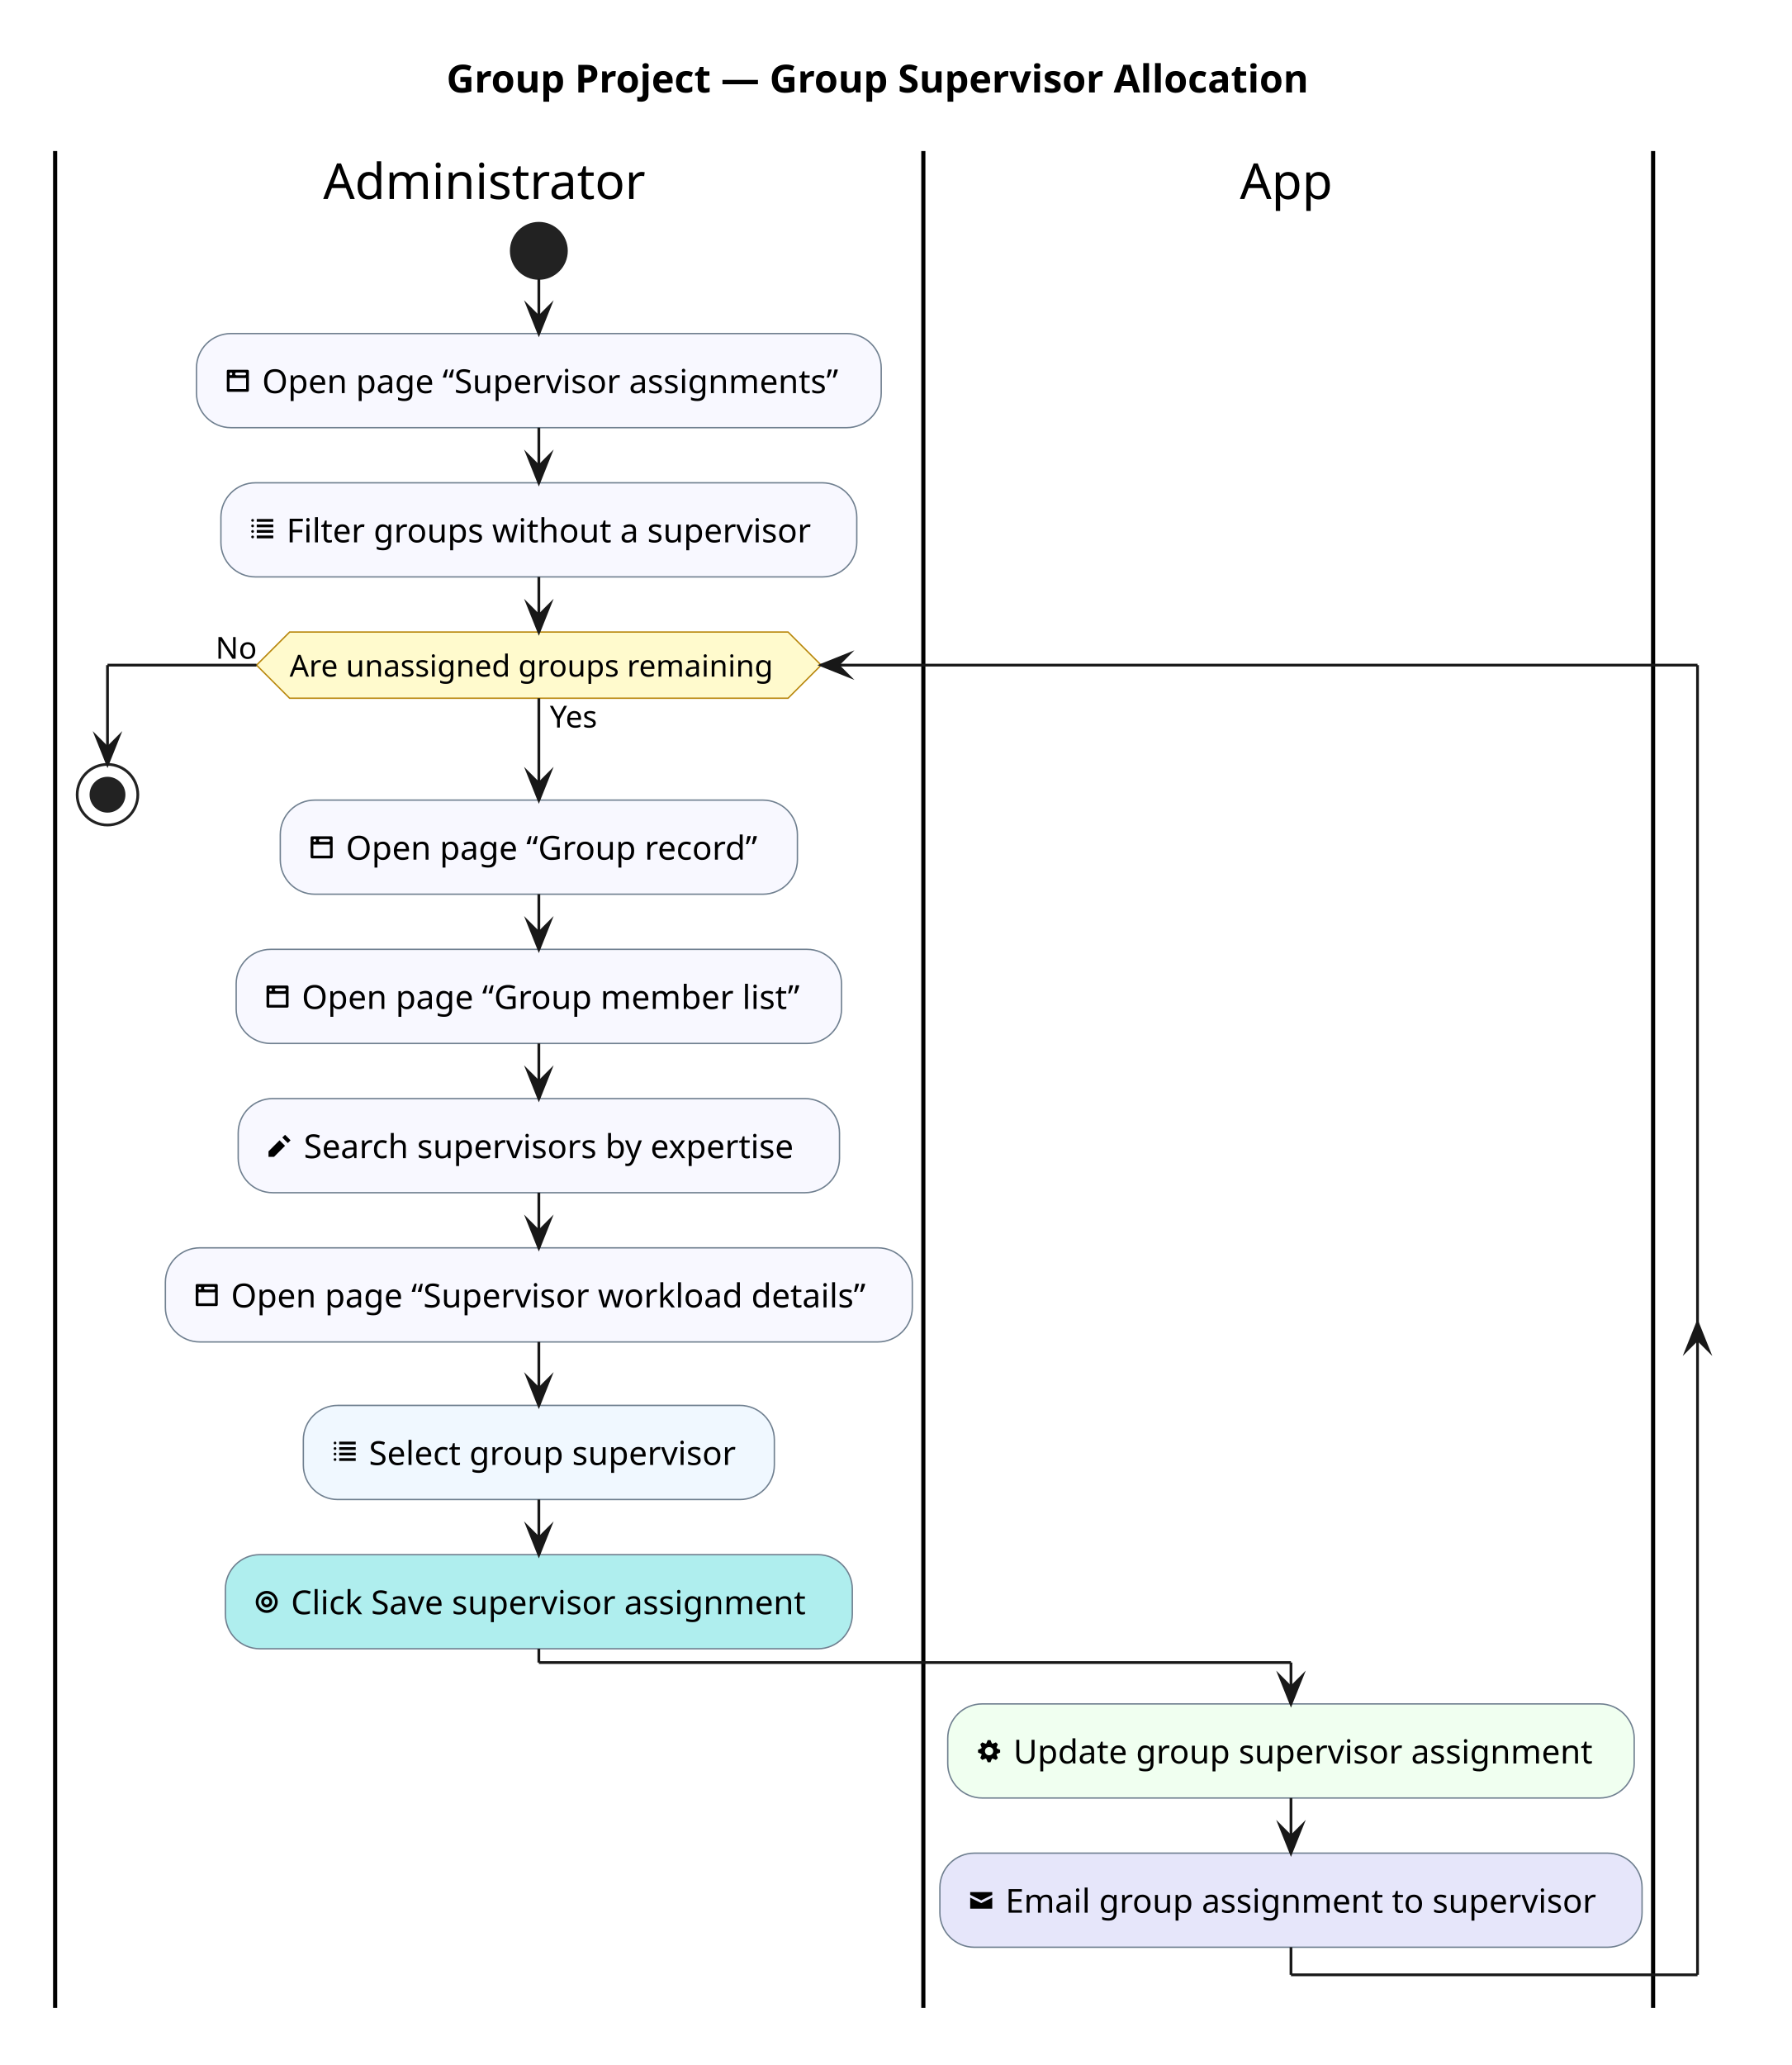
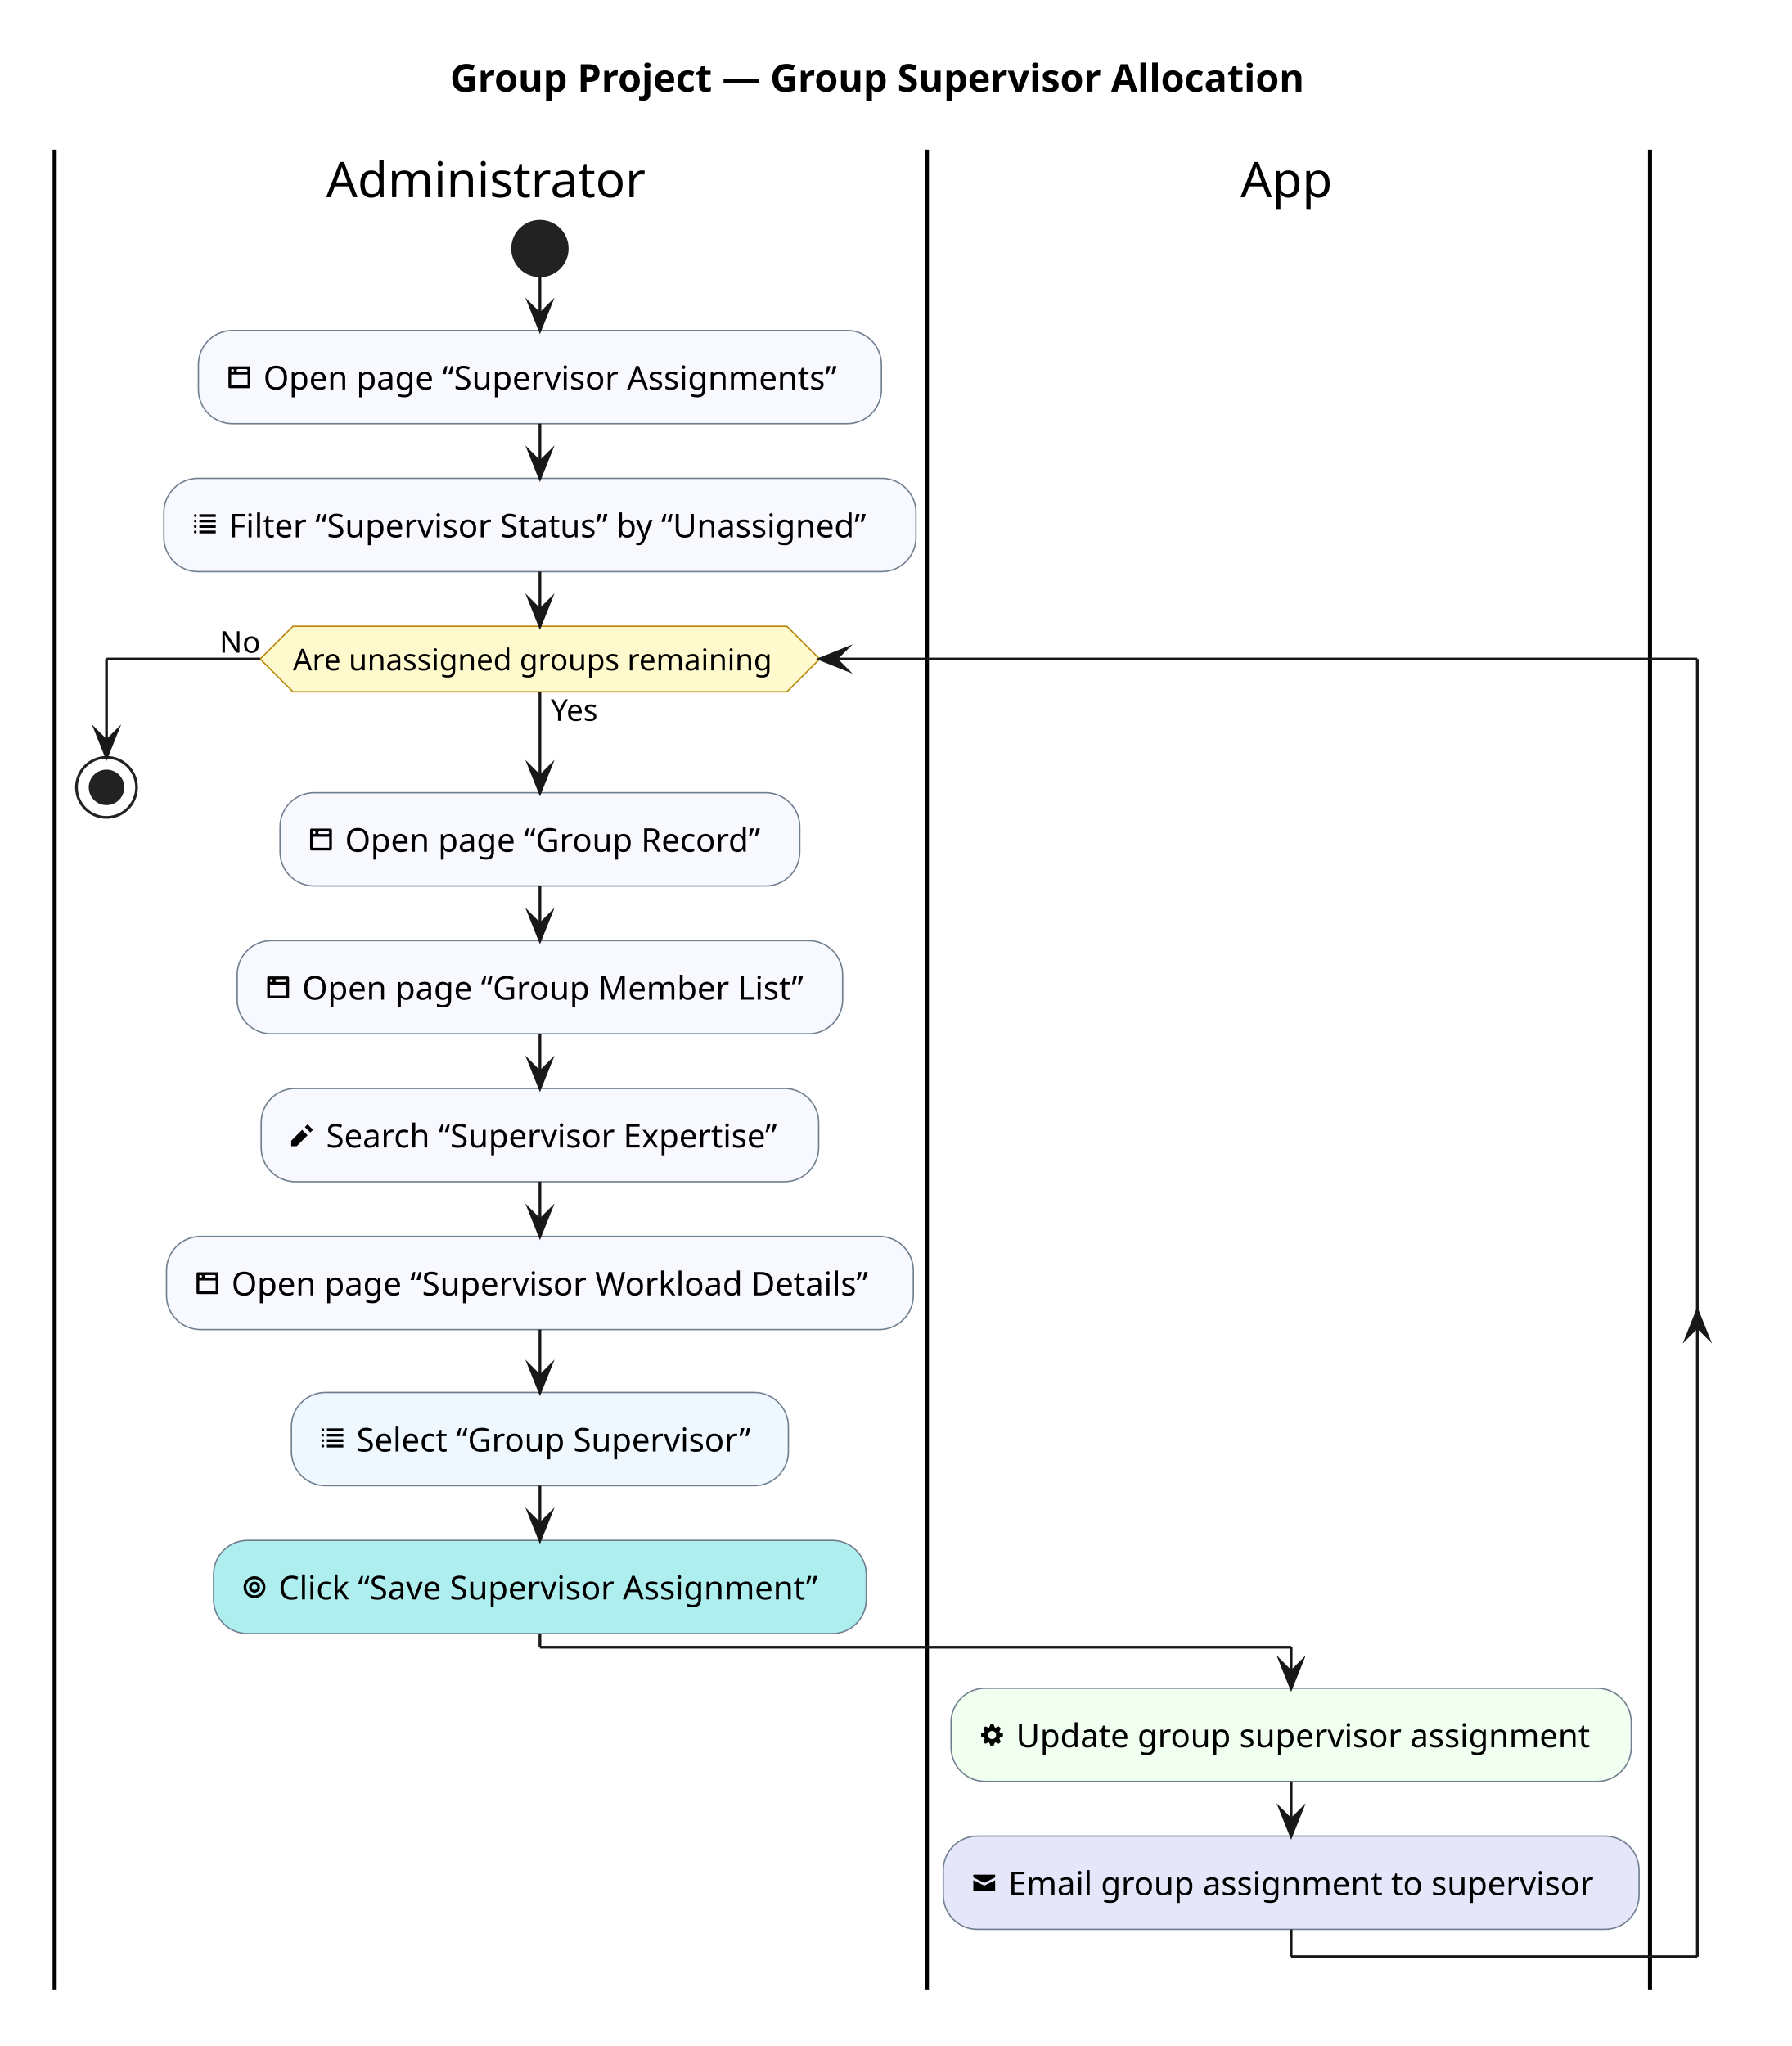
- <svg xmlns="http://www.w3.org/2000/svg" contentStyleType="text/css" data-diagram-type="ACTIVITY" height="749px" preserveAspectRatio="none" style="width:650px;height:749px;background:#FFFFFF;" version="1.1" viewBox="0 0 650 749" width="650px" zoomAndPan="magnify">
+ <svg xmlns="http://www.w3.org/2000/svg" contentStyleType="text/css" data-diagram-type="ACTIVITY" height="749px" preserveAspectRatio="none" style="width:656px;height:749px;background:#FFFFFF;" version="1.1" viewBox="0 0 656 749" width="656px" zoomAndPan="magnify">
  <defs />
  <g>
    <g class="title" data-source-line="2">
-       <text fill="#000000" font-family="sans-serif" font-size="14" font-weight="700" lengthAdjust="spacing" textLength="324.898" x="161.977" y="33.535">Group Project — Group Supervisor Allocation</text>
+       <text fill="#000000" font-family="sans-serif" font-size="14" font-weight="700" lengthAdjust="spacing" textLength="324.898" x="164.783" y="33.535">Group Project — Group Supervisor Allocation</text>
    </g>
-     <rect fill="none" height="21.199" style="stroke:none;stroke-width:1;" width="581.586" x="20" y="54.785" />
-     <ellipse cx="195.492" cy="90.984" fill="#222222" rx="10" ry="10" style="stroke:#222222;stroke-width:1;" />
-     <rect fill="#F8F8FF" height="34.133" rx="12.5" ry="12.5" style="stroke:#708090;stroke-width:0.5;" width="248.42" x="71.282" y="120.984" />
-     <path d="M82.622,134.117 A0.5,0.5 0 0 0 82.282,134.617 L82.282,141.617 A0.5,0.5 0 0 0 82.782,142.117 L89.782,142.117 A0.5,0.5 0 0 0 90.282,141.617 L90.282,134.617 A0.5,0.5 0 0 0 89.782,134.117 L82.782,134.117 A0.5,0.5 0 0 0 82.692,134.117 A0.5,0.5 0 0 0 82.632,134.117 M83.782,135.117 C84.062,135.117 84.282,135.337 84.282,135.617 C84.282,135.897 84.062,136.117 83.782,136.117 C83.502,136.117 83.282,135.897 83.282,135.617 C83.282,135.337 83.502,135.117 83.782,135.117 M85.782,135.117 L88.782,135.117 C89.062,135.117 89.282,135.337 89.282,135.617 C89.282,135.897 89.062,136.117 88.782,136.117 L85.782,136.117 C85.502,136.117 85.282,135.897 85.282,135.617 C85.282,135.337 85.502,135.117 85.782,135.117 M83.282,137.117 L89.282,137.117 L89.282,141.117 L83.282,141.117 L83.282,137.117" fill="#000000" />
-     <text fill="#000000" font-family="sans-serif" font-size="12" lengthAdjust="spacing" textLength="214.623" x="95.079" y="142.586">Open page “Supervisor assignments”</text>
-     <rect fill="#F8F8FF" height="34.133" rx="12.5" ry="12.5" style="stroke:#708090;stroke-width:0.5;" width="230.695" x="80.144" y="175.117" />
-     <path d="M91.644,188.25 C91.365,188.25 91.144,188.47 91.144,188.75 C91.144,189.03 91.365,189.25 91.644,189.25 C91.924,189.25 92.144,189.03 92.144,188.75 C92.144,188.47 91.924,188.25 91.644,188.25 M93.144,188.25 L93.144,189.25 L99.144,189.25 L99.144,188.25 L93.144,188.25 M91.644,190.25 C91.365,190.25 91.144,190.47 91.144,190.75 C91.144,191.03 91.365,191.25 91.644,191.25 C91.924,191.25 92.144,191.03 92.144,190.75 C92.144,190.47 91.924,190.25 91.644,190.25 M93.144,190.25 L93.144,191.25 L99.144,191.25 L99.144,190.25 L93.144,190.25 M91.644,192.25 C91.365,192.25 91.144,192.47 91.144,192.75 C91.144,193.03 91.365,193.25 91.644,193.25 C91.924,193.25 92.144,193.03 92.144,192.75 C92.144,192.47 91.924,192.25 91.644,192.25 M93.144,192.25 L93.144,193.25 L99.144,193.25 L99.144,192.25 L93.144,192.25 M91.644,194.25 C91.365,194.25 91.144,194.47 91.144,194.75 C91.144,195.03 91.365,195.25 91.644,195.25 C91.924,195.25 92.144,195.03 92.144,194.75 C92.144,194.47 91.924,194.25 91.644,194.25 M93.144,194.25 L93.144,195.25 L99.144,195.25 L99.144,194.25 L93.144,194.25" fill="#000000" />
-     <text fill="#000000" font-family="sans-serif" font-size="12" lengthAdjust="spacing" textLength="196.898" x="103.941" y="196.719">Filter groups without a supervisor</text>
-     <rect fill="#F8F8FF" height="34.133" rx="12.5" ry="12.5" style="stroke:#708090;stroke-width:0.5;" width="187.611" x="101.686" y="290.205" />
-     <path d="M113.026,303.338 A0.5,0.5 0 0 0 112.686,303.838 L112.686,310.838 A0.5,0.5 0 0 0 113.186,311.338 L120.186,311.338 A0.5,0.5 0 0 0 120.686,310.838 L120.686,303.838 A0.5,0.5 0 0 0 120.186,303.338 L113.186,303.338 A0.5,0.5 0 0 0 113.097,303.338 A0.5,0.5 0 0 0 113.037,303.338 M114.186,304.338 C114.466,304.338 114.686,304.558 114.686,304.838 C114.686,305.118 114.466,305.338 114.186,305.338 C113.906,305.338 113.686,305.118 113.686,304.838 C113.686,304.558 113.906,304.338 114.186,304.338 M116.186,304.338 L119.186,304.338 C119.466,304.338 119.686,304.558 119.686,304.838 C119.686,305.118 119.466,305.338 119.186,305.338 L116.186,305.338 C115.906,305.338 115.686,305.118 115.686,304.838 C115.686,304.558 115.906,304.338 116.186,304.338 M113.686,306.338 L119.686,306.338 L119.686,310.338 L113.686,310.338 L113.686,306.338" fill="#000000" />
-     <text fill="#000000" font-family="sans-serif" font-size="12" lengthAdjust="spacing" textLength="153.815" x="125.483" y="311.807">Open page “Group record”</text>
-     <rect fill="#F8F8FF" height="34.133" rx="12.5" ry="12.5" style="stroke:#708090;stroke-width:0.5;" width="219.615" x="85.685" y="344.338" />
-     <path d="M97.025,357.471 A0.5,0.5 0 0 0 96.685,357.971 L96.685,364.971 A0.5,0.5 0 0 0 97.185,365.471 L104.185,365.471 A0.5,0.5 0 0 0 104.685,364.971 L104.685,357.971 A0.5,0.5 0 0 0 104.185,357.471 L97.185,357.471 A0.5,0.5 0 0 0 97.095,357.471 A0.5,0.5 0 0 0 97.035,357.471 M98.185,358.471 C98.465,358.471 98.685,358.691 98.685,358.971 C98.685,359.251 98.465,359.471 98.185,359.471 C97.905,359.471 97.685,359.251 97.685,358.971 C97.685,358.691 97.905,358.471 98.185,358.471 M100.185,358.471 L103.185,358.471 C103.465,358.471 103.685,358.691 103.685,358.971 C103.685,359.251 103.465,359.471 103.185,359.471 L100.185,359.471 C99.905,359.471 99.685,359.251 99.685,358.971 C99.685,358.691 99.905,358.471 100.185,358.471 M97.685,360.471 L103.685,360.471 L103.685,364.471 L97.685,364.471 L97.685,360.471" fill="#000000" />
-     <text fill="#000000" font-family="sans-serif" font-size="12" lengthAdjust="spacing" textLength="185.818" x="109.481" y="365.94">Open page “Group member list”</text>
-     <rect fill="#F8F8FF" height="34.133" rx="12.5" ry="12.5" style="stroke:#708090;stroke-width:0.5;" width="218.15" x="86.417" y="398.471" />
-     <path d="M103.417,411.603 L102.417,412.603 L104.417,414.603 L105.417,413.603 L103.417,411.603 M101.417,413.603 L97.417,417.603 L97.417,419.603 L99.417,419.603 L103.417,415.603 L101.417,413.603" fill="#000000" />
-     <text fill="#000000" font-family="sans-serif" font-size="12" lengthAdjust="spacing" textLength="184.353" x="110.214" y="420.072">Search supervisors by expertise</text>
-     <rect fill="#F8F8FF" height="34.133" rx="12.5" ry="12.5" style="stroke:#708090;stroke-width:0.5;" width="270.984" x="60" y="452.603" />
-     <path d="M71.34,465.736 A0.5,0.5 0 0 0 71,466.236 L71,473.236 A0.5,0.5 0 0 0 71.5,473.736 L78.5,473.736 A0.5,0.5 0 0 0 79,473.236 L79,466.236 A0.5,0.5 0 0 0 78.5,465.736 L71.5,465.736 A0.5,0.5 0 0 0 71.41,465.736 A0.5,0.5 0 0 0 71.35,465.736 M72.5,466.736 C72.78,466.736 73,466.956 73,467.236 C73,467.516 72.78,467.736 72.5,467.736 C72.22,467.736 72,467.516 72,467.236 C72,466.956 72.22,466.736 72.5,466.736 M74.5,466.736 L77.5,466.736 C77.78,466.736 78,466.956 78,467.236 C78,467.516 77.78,467.736 77.5,467.736 L74.5,467.736 C74.22,467.736 74,467.516 74,467.236 C74,466.956 74.22,466.736 74.5,466.736 M72,468.736 L78,468.736 L78,472.736 L72,472.736 L72,468.736" fill="#000000" />
-     <text fill="#000000" font-family="sans-serif" font-size="12" lengthAdjust="spacing" textLength="237.188" x="83.797" y="474.205">Open page “Supervisor workload details”</text>
-     <rect fill="#F0F8FF" height="34.133" rx="12.5" ry="12.5" style="stroke:#708090;stroke-width:0.5;" width="170.883" x="110.051" y="509.759" />
-     <path d="M121.551,522.892 C121.271,522.892 121.051,523.112 121.051,523.392 C121.051,523.672 121.271,523.892 121.551,523.892 C121.831,523.892 122.051,523.672 122.051,523.392 C122.051,523.112 121.831,522.892 121.551,522.892 M123.051,522.892 L123.051,523.892 L129.051,523.892 L129.051,522.892 L123.051,522.892 M121.551,524.892 C121.271,524.892 121.051,525.112 121.051,525.392 C121.051,525.672 121.271,525.892 121.551,525.892 C121.831,525.892 122.051,525.672 122.051,525.392 C122.051,525.112 121.831,524.892 121.551,524.892 M123.051,524.892 L123.051,525.892 L129.051,525.892 L129.051,524.892 L123.051,524.892 M121.551,526.892 C121.271,526.892 121.051,527.112 121.051,527.392 C121.051,527.672 121.271,527.892 121.551,527.892 C121.831,527.892 122.051,527.672 122.051,527.392 C122.051,527.112 121.831,526.892 121.551,526.892 M123.051,526.892 L123.051,527.892 L129.051,527.892 L129.051,526.892 L123.051,526.892 M121.551,528.892 C121.271,528.892 121.051,529.112 121.051,529.392 C121.051,529.672 121.271,529.892 121.551,529.892 C121.831,529.892 122.051,529.672 122.051,529.392 C122.051,529.112 121.831,528.892 121.551,528.892 M123.051,528.892 L123.051,529.892 L129.051,529.892 L129.051,528.892 L123.051,528.892" fill="#000000" />
-     <text fill="#000000" font-family="sans-serif" font-size="12" lengthAdjust="spacing" textLength="137.086" x="133.848" y="531.36">Select group supervisor</text>
-     <rect fill="#AFEEEE" height="34.133" rx="12.5" ry="12.5" style="stroke:#708090;stroke-width:0.5;" width="227.449" x="81.768" y="563.892" />
-     <path d="M96.768,577.024 C94.568,577.024 92.768,578.824 92.768,581.024 C92.768,583.224 94.568,585.024 96.768,585.024 C98.968,585.024 100.768,583.224 100.768,581.024 C100.768,578.824 98.968,577.024 96.768,577.024 M96.768,578.024 C98.428,578.024 99.768,579.364 99.768,581.024 C99.768,582.684 98.428,584.024 96.768,584.024 C95.108,584.024 93.768,582.684 93.768,581.024 C93.768,579.364 95.108,578.024 96.768,578.024 M96.768,579.024 C95.668,579.024 94.768,579.924 94.768,581.024 C94.768,582.124 95.668,583.024 96.768,583.024 C97.868,583.024 98.768,582.124 98.768,581.024 C98.768,579.924 97.868,579.024 96.768,579.024 M96.768,580.024 C97.328,580.024 97.768,580.464 97.768,581.024 C97.768,581.584 97.328,582.024 96.768,582.024 C96.208,582.024 95.768,581.584 95.768,581.024 C95.768,580.464 96.208,580.024 96.768,580.024" fill="#000000" />
-     <text fill="#000000" font-family="sans-serif" font-size="12" lengthAdjust="spacing" textLength="193.652" x="105.564" y="585.493">Click Save supervisor assignment</text>
-     <polygon fill="#FFFACD" points="105.073,229.25,285.912,229.25,297.912,241.25,285.912,253.25,105.073,253.25,93.073,241.25,105.073,229.25" style="stroke:#B8860B;stroke-width:0.5;stroke-linejoin:miter;stroke-miterlimit:10;" />
-     <text fill="#000000" font-family="sans-serif" font-size="11" lengthAdjust="spacing" textLength="18.589" x="199.492" y="263.885">Yes</text>
-     <text fill="#000000" font-family="sans-serif" font-size="11" lengthAdjust="spacing" textLength="180.839" x="105.073" y="245.407">Are unassigned groups remaining</text>
-     <text fill="#000000" font-family="sans-serif" font-size="11" lengthAdjust="spacing" textLength="14.883" x="78.189" y="238.93">No</text>
+     <rect fill="none" height="21.199" style="stroke:none;stroke-width:1;" width="585.969" x="20" y="54.785" />
+     <ellipse cx="197.684" cy="90.984" fill="#222222" rx="10" ry="10" style="stroke:#222222;stroke-width:1;" />
+     <rect fill="#F8F8FF" height="34.133" rx="12.5" ry="12.5" style="stroke:#708090;stroke-width:0.5;" width="250.072" x="72.647" y="120.984" />
+     <path d="M83.987,134.117 A0.5,0.5 0 0 0 83.647,134.617 L83.647,141.617 A0.5,0.5 0 0 0 84.147,142.117 L91.147,142.117 A0.5,0.5 0 0 0 91.647,141.617 L91.647,134.617 A0.5,0.5 0 0 0 91.147,134.117 L84.147,134.117 A0.5,0.5 0 0 0 84.058,134.117 A0.5,0.5 0 0 0 83.998,134.117 M85.147,135.117 C85.427,135.117 85.647,135.337 85.647,135.617 C85.647,135.897 85.427,136.117 85.147,136.117 C84.868,136.117 84.647,135.897 84.647,135.617 C84.647,135.337 84.868,135.117 85.147,135.117 M87.147,135.117 L90.147,135.117 C90.427,135.117 90.647,135.337 90.647,135.617 C90.647,135.897 90.427,136.117 90.147,136.117 L87.147,136.117 C86.868,136.117 86.647,135.897 86.647,135.617 C86.647,135.337 86.868,135.117 87.147,135.117 M84.647,137.117 L90.647,137.117 L90.647,141.117 L84.647,141.117 L84.647,137.117" fill="#000000" />
+     <text fill="#000000" font-family="sans-serif" font-size="12" lengthAdjust="spacing" textLength="216.275" x="96.444" y="142.586">Open page “Supervisor Assignments”</text>
+     <rect fill="#F8F8FF" height="34.133" rx="12.5" ry="12.5" style="stroke:#708090;stroke-width:0.5;" width="275.367" x="60" y="175.117" />
+     <path d="M71.5,188.25 C71.22,188.25 71,188.47 71,188.75 C71,189.03 71.22,189.25 71.5,189.25 C71.78,189.25 72,189.03 72,188.75 C72,188.47 71.78,188.25 71.5,188.25 M73,188.25 L73,189.25 L79,189.25 L79,188.25 L73,188.25 M71.5,190.25 C71.22,190.25 71,190.47 71,190.75 C71,191.03 71.22,191.25 71.5,191.25 C71.78,191.25 72,191.03 72,190.75 C72,190.47 71.78,190.25 71.5,190.25 M73,190.25 L73,191.25 L79,191.25 L79,190.25 L73,190.25 M71.5,192.25 C71.22,192.25 71,192.47 71,192.75 C71,193.03 71.22,193.25 71.5,193.25 C71.78,193.25 72,193.03 72,192.75 C72,192.47 71.78,192.25 71.5,192.25 M73,192.25 L73,193.25 L79,193.25 L79,192.25 L73,192.25 M71.5,194.25 C71.22,194.25 71,194.47 71,194.75 C71,195.03 71.22,195.25 71.5,195.25 C71.78,195.25 72,195.03 72,194.75 C72,194.47 71.78,194.25 71.5,194.25 M73,194.25 L73,195.25 L79,195.25 L79,194.25 L73,194.25" fill="#000000" />
+     <text fill="#000000" font-family="sans-serif" font-size="12" lengthAdjust="spacing" textLength="241.57" x="83.797" y="196.719">Filter “Supervisor Status” by “Unassigned”</text>
+     <rect fill="#F8F8FF" height="34.133" rx="12.5" ry="12.5" style="stroke:#708090;stroke-width:0.5;" width="190.289" x="102.539" y="290.205" />
+     <path d="M113.879,303.338 A0.5,0.5 0 0 0 113.539,303.838 L113.539,310.838 A0.5,0.5 0 0 0 114.039,311.338 L121.039,311.338 A0.5,0.5 0 0 0 121.539,310.838 L121.539,303.838 A0.5,0.5 0 0 0 121.039,303.338 L114.039,303.338 A0.5,0.5 0 0 0 113.949,303.338 A0.5,0.5 0 0 0 113.889,303.338 M115.039,304.338 C115.319,304.338 115.539,304.558 115.539,304.838 C115.539,305.118 115.319,305.338 115.039,305.338 C114.759,305.338 114.539,305.118 114.539,304.838 C114.539,304.558 114.759,304.338 115.039,304.338 M117.039,304.338 L120.039,304.338 C120.319,304.338 120.539,304.558 120.539,304.838 C120.539,305.118 120.319,305.338 120.039,305.338 L117.039,305.338 C116.759,305.338 116.539,305.118 116.539,304.838 C116.539,304.558 116.759,304.338 117.039,304.338 M114.539,306.338 L120.539,306.338 L120.539,310.338 L114.539,310.338 L114.539,306.338" fill="#000000" />
+     <text fill="#000000" font-family="sans-serif" font-size="12" lengthAdjust="spacing" textLength="156.492" x="126.336" y="311.807">Open page “Group Record”</text>
+     <rect fill="#F8F8FF" height="34.133" rx="12.5" ry="12.5" style="stroke:#708090;stroke-width:0.5;" width="221.678" x="86.845" y="344.338" />
+     <path d="M98.185,357.471 A0.5,0.5 0 0 0 97.845,357.971 L97.845,364.971 A0.5,0.5 0 0 0 98.345,365.471 L105.345,365.471 A0.5,0.5 0 0 0 105.845,364.971 L105.845,357.971 A0.5,0.5 0 0 0 105.345,357.471 L98.345,357.471 A0.5,0.5 0 0 0 98.255,357.471 A0.5,0.5 0 0 0 98.195,357.471 M99.345,358.471 C99.625,358.471 99.845,358.691 99.845,358.971 C99.845,359.251 99.625,359.471 99.345,359.471 C99.065,359.471 98.845,359.251 98.845,358.971 C98.845,358.691 99.065,358.471 99.345,358.471 M101.345,358.471 L104.345,358.471 C104.625,358.471 104.845,358.691 104.845,358.971 C104.845,359.251 104.625,359.471 104.345,359.471 L101.345,359.471 C101.065,359.471 100.845,359.251 100.845,358.971 C100.845,358.691 101.065,358.471 101.345,358.471 M98.845,360.471 L104.845,360.471 L104.845,364.471 L98.845,364.471 L98.845,360.471" fill="#000000" />
+     <text fill="#000000" font-family="sans-serif" font-size="12" lengthAdjust="spacing" textLength="187.881" x="110.642" y="365.94">Open page “Group Member List”</text>
+     <rect fill="#F8F8FF" height="34.133" rx="12.5" ry="12.5" style="stroke:#708090;stroke-width:0.5;" width="204.117" x="95.625" y="398.471" />
+     <path d="M112.625,411.603 L111.625,412.603 L113.625,414.603 L114.625,413.603 L112.625,411.603 M110.625,413.603 L106.625,417.603 L106.625,419.603 L108.625,419.603 L112.625,415.603 L110.625,413.603" fill="#000000" />
+     <text fill="#000000" font-family="sans-serif" font-size="12" lengthAdjust="spacing" textLength="170.32" x="119.422" y="420.072">Search “Supervisor Expertise”</text>
+     <rect fill="#F8F8FF" height="34.133" rx="12.5" ry="12.5" style="stroke:#708090;stroke-width:0.5;" width="273.44" x="60.964" y="452.603" />
+     <path d="M72.304,465.736 A0.5,0.5 0 0 0 71.964,466.236 L71.964,473.236 A0.5,0.5 0 0 0 72.464,473.736 L79.464,473.736 A0.5,0.5 0 0 0 79.964,473.236 L79.964,466.236 A0.5,0.5 0 0 0 79.464,465.736 L72.464,465.736 A0.5,0.5 0 0 0 72.374,465.736 A0.5,0.5 0 0 0 72.314,465.736 M73.464,466.736 C73.744,466.736 73.964,466.956 73.964,467.236 C73.964,467.516 73.744,467.736 73.464,467.736 C73.184,467.736 72.964,467.516 72.964,467.236 C72.964,466.956 73.184,466.736 73.464,466.736 M75.464,466.736 L78.464,466.736 C78.744,466.736 78.964,466.956 78.964,467.236 C78.964,467.516 78.744,467.736 78.464,467.736 L75.464,467.736 C75.184,467.736 74.964,467.516 74.964,467.236 C74.964,466.956 75.184,466.736 75.464,466.736 M72.964,468.736 L78.964,468.736 L78.964,472.736 L72.964,472.736 L72.964,468.736" fill="#000000" />
+     <text fill="#000000" font-family="sans-serif" font-size="12" lengthAdjust="spacing" textLength="239.643" x="84.761" y="474.205">Open page “Supervisor Workload Details”</text>
+     <rect fill="#F0F8FF" height="34.133" rx="12.5" ry="12.5" style="stroke:#708090;stroke-width:0.5;" width="181.957" x="106.705" y="509.759" />
+     <path d="M118.205,522.892 C117.925,522.892 117.705,523.112 117.705,523.392 C117.705,523.672 117.925,523.892 118.205,523.892 C118.485,523.892 118.705,523.672 118.705,523.392 C118.705,523.112 118.485,522.892 118.205,522.892 M119.705,522.892 L119.705,523.892 L125.705,523.892 L125.705,522.892 L119.705,522.892 M118.205,524.892 C117.925,524.892 117.705,525.112 117.705,525.392 C117.705,525.672 117.925,525.892 118.205,525.892 C118.485,525.892 118.705,525.672 118.705,525.392 C118.705,525.112 118.485,524.892 118.205,524.892 M119.705,524.892 L119.705,525.892 L125.705,525.892 L125.705,524.892 L119.705,524.892 M118.205,526.892 C117.925,526.892 117.705,527.112 117.705,527.392 C117.705,527.672 117.925,527.892 118.205,527.892 C118.485,527.892 118.705,527.672 118.705,527.392 C118.705,527.112 118.485,526.892 118.205,526.892 M119.705,526.892 L119.705,527.892 L125.705,527.892 L125.705,526.892 L119.705,526.892 M118.205,528.892 C117.925,528.892 117.705,529.112 117.705,529.392 C117.705,529.672 117.925,529.892 118.205,529.892 C118.485,529.892 118.705,529.672 118.705,529.392 C118.705,529.112 118.485,528.892 118.205,528.892 M119.705,528.892 L119.705,529.892 L125.705,529.892 L125.705,528.892 L119.705,528.892" fill="#000000" />
+     <text fill="#000000" font-family="sans-serif" font-size="12" lengthAdjust="spacing" textLength="148.16" x="130.502" y="531.36">Select “Group Supervisor”</text>
+     <rect fill="#AFEEEE" height="34.133" rx="12.5" ry="12.5" style="stroke:#708090;stroke-width:0.5;" width="238.986" x="78.19" y="563.892" />
+     <path d="M93.19,577.024 C90.99,577.024 89.19,578.824 89.19,581.024 C89.19,583.224 90.99,585.024 93.19,585.024 C95.39,585.024 97.19,583.224 97.19,581.024 C97.19,578.824 95.39,577.024 93.19,577.024 M93.19,578.024 C94.85,578.024 96.19,579.364 96.19,581.024 C96.19,582.684 94.85,584.024 93.19,584.024 C91.53,584.024 90.19,582.684 90.19,581.024 C90.19,579.364 91.53,578.024 93.19,578.024 M93.19,579.024 C92.09,579.024 91.19,579.924 91.19,581.024 C91.19,582.124 92.09,583.024 93.19,583.024 C94.29,583.024 95.19,582.124 95.19,581.024 C95.19,579.924 94.29,579.024 93.19,579.024 M93.19,580.024 C93.75,580.024 94.19,580.464 94.19,581.024 C94.19,581.584 93.75,582.024 93.19,582.024 C92.63,582.024 92.19,581.584 92.19,581.024 C92.19,580.464 92.63,580.024 93.19,580.024" fill="#000000" />
+     <text fill="#000000" font-family="sans-serif" font-size="12" lengthAdjust="spacing" textLength="205.19" x="101.987" y="585.493">Click “Save Supervisor Assignment”</text>
+     <polygon fill="#FFFACD" points="107.264,229.25,288.103,229.25,300.103,241.25,288.103,253.25,107.264,253.25,95.264,241.25,107.264,229.25" style="stroke:#B8860B;stroke-width:0.5;stroke-linejoin:miter;stroke-miterlimit:10;" />
+     <text fill="#000000" font-family="sans-serif" font-size="11" lengthAdjust="spacing" textLength="18.589" x="201.684" y="263.885">Yes</text>
+     <text fill="#000000" font-family="sans-serif" font-size="11" lengthAdjust="spacing" textLength="180.839" x="107.264" y="245.407">Are unassigned groups remaining</text>
+     <text fill="#000000" font-family="sans-serif" font-size="11" lengthAdjust="spacing" textLength="14.883" x="80.381" y="238.93">No</text>
    <ellipse cx="39" cy="288.25" fill="none" rx="11" ry="11" style="stroke:#222222;stroke-width:1;" />
    <ellipse cx="39" cy="288.25" fill="#222222" rx="6" ry="6" style="stroke:#222222;stroke-width:1;" />
    <line style="stroke:#000000;stroke-width:1.5;" x1="20" x2="20" y1="54.785" y2="728.29" />
-     <rect fill="#F0FFF0" height="34.133" rx="12.5" ry="12.5" style="stroke:#708090;stroke-width:0.5;" width="249.047" x="343.838" y="618.024" />
-     <path d="M358.338,631.157 L357.838,632.347 C357.738,632.377 357.648,632.427 357.558,632.477 L356.368,631.977 L355.648,632.697 L356.148,633.887 C356.098,633.987 356.058,634.067 356.018,634.167 L354.828,634.667 L354.828,635.667 L356.018,636.167 C356.058,636.267 356.098,636.347 356.148,636.447 L355.648,637.637 L356.368,638.357 L357.558,637.857 C357.648,637.897 357.738,637.947 357.838,637.987 L358.338,639.177 L359.338,639.177 L359.838,637.987 C359.928,637.947 360.028,637.907 360.118,637.857 L361.308,638.357 L362.028,637.637 L361.528,636.447 C361.568,636.357 361.618,636.257 361.658,636.167 L362.848,635.667 L362.848,634.667 L361.658,634.167 C361.628,634.077 361.578,633.977 361.528,633.887 L362.028,632.697 L361.308,631.977 L360.118,632.477 C360.028,632.437 359.928,632.387 359.838,632.347 L359.338,631.157 L358.338,631.157 M358.838,633.657 C359.668,633.657 360.338,634.327 360.338,635.157 C360.338,635.987 359.668,636.657 358.838,636.657 C358.008,636.657 357.338,635.987 357.338,635.157 C357.338,634.327 358.008,633.657 358.838,633.657" fill="#000000" />
-     <text fill="#000000" font-family="sans-serif" font-size="12" lengthAdjust="spacing" textLength="215.25" x="367.635" y="639.626">Update group supervisor assignment</text>
-     <rect fill="#E6E6FA" height="34.133" rx="12.5" ry="12.5" style="stroke:#708090;stroke-width:0.5;" width="254.754" x="340.984" y="672.157" />
-     <path d="M351.984,686.29 L351.984,687.29 L355.984,689.29 L359.984,687.29 L359.984,686.29 L351.984,686.29 M351.984,688.29 L351.984,692.29 L359.984,692.29 L359.984,688.29 L355.984,690.29 L351.984,688.29" fill="#000000" />
-     <text fill="#000000" font-family="sans-serif" font-size="12" lengthAdjust="spacing" textLength="220.957" x="364.781" y="693.759">Email group assignment to supervisor</text>
-     <line style="stroke:#000000;stroke-width:1.5;" x1="334.984" x2="334.984" y1="54.785" y2="728.29" />
-     <line style="stroke:#000000;stroke-width:1.5;" x1="599.738" x2="599.738" y1="54.785" y2="728.29" />
-     <polygon fill="#181818" points="611.854,489.759,615.854,479.759,619.854,489.759,615.854,485.759" style="stroke:#181818;stroke-width:1;stroke-linejoin:miter;stroke-miterlimit:10;" />
-     <line style="stroke:#181818;stroke-width:1;" x1="195.492" x2="195.492" y1="100.984" y2="120.984" />
-     <polygon fill="#181818" points="191.492,110.984,195.492,120.984,199.492,110.984,195.492,114.984" style="stroke:#181818;stroke-width:1;stroke-linejoin:miter;stroke-miterlimit:10;" />
-     <line style="stroke:#181818;stroke-width:1;" x1="195.492" x2="195.492" y1="155.117" y2="175.117" />
-     <polygon fill="#181818" points="191.492,165.117,195.492,175.117,199.492,165.117,195.492,169.117" style="stroke:#181818;stroke-width:1;stroke-linejoin:miter;stroke-miterlimit:10;" />
-     <line style="stroke:#181818;stroke-width:1;" x1="195.492" x2="195.492" y1="324.338" y2="344.338" />
-     <polygon fill="#181818" points="191.492,334.338,195.492,344.338,199.492,334.338,195.492,338.338" style="stroke:#181818;stroke-width:1;stroke-linejoin:miter;stroke-miterlimit:10;" />
-     <line style="stroke:#181818;stroke-width:1;" x1="195.492" x2="195.492" y1="378.471" y2="398.471" />
-     <polygon fill="#181818" points="191.492,388.471,195.492,398.471,199.492,388.471,195.492,392.471" style="stroke:#181818;stroke-width:1;stroke-linejoin:miter;stroke-miterlimit:10;" />
-     <line style="stroke:#181818;stroke-width:1;" x1="195.492" x2="195.492" y1="432.603" y2="452.603" />
-     <polygon fill="#181818" points="191.492,442.603,195.492,452.603,199.492,442.603,195.492,446.603" style="stroke:#181818;stroke-width:1;stroke-linejoin:miter;stroke-miterlimit:10;" />
-     <line style="stroke:#181818;stroke-width:1;" x1="195.492" x2="195.492" y1="486.736" y2="509.759" />
-     <polygon fill="#181818" points="191.492,499.759,195.492,509.759,199.492,499.759,195.492,503.759" style="stroke:#181818;stroke-width:1;stroke-linejoin:miter;stroke-miterlimit:10;" />
-     <line style="stroke:#181818;stroke-width:1;" x1="195.492" x2="195.492" y1="543.892" y2="563.892" />
-     <polygon fill="#181818" points="191.492,553.892,195.492,563.892,199.492,553.892,195.492,557.892" style="stroke:#181818;stroke-width:1;stroke-linejoin:miter;stroke-miterlimit:10;" />
-     <line style="stroke:#181818;stroke-width:1;" x1="195.492" x2="195.492" y1="253.25" y2="290.205" />
-     <polygon fill="#181818" points="191.492,280.205,195.492,290.205,199.492,280.205,195.492,284.205" style="stroke:#181818;stroke-width:1;stroke-linejoin:miter;stroke-miterlimit:10;" />
-     <line style="stroke:#181818;stroke-width:1;" x1="93.073" x2="39" y1="241.25" y2="241.25" />
+     <rect fill="#F0FFF0" height="34.133" rx="12.5" ry="12.5" style="stroke:#708090;stroke-width:0.5;" width="249.047" x="348.221" y="618.024" />
+     <path d="M362.721,631.157 L362.221,632.347 C362.121,632.377 362.031,632.427 361.941,632.477 L360.751,631.977 L360.031,632.697 L360.531,633.887 C360.481,633.987 360.441,634.067 360.401,634.167 L359.211,634.667 L359.211,635.667 L360.401,636.167 C360.441,636.267 360.481,636.347 360.531,636.447 L360.031,637.637 L360.751,638.357 L361.941,637.857 C362.031,637.897 362.121,637.947 362.221,637.987 L362.721,639.177 L363.721,639.177 L364.221,637.987 C364.311,637.947 364.411,637.907 364.501,637.857 L365.691,638.357 L366.411,637.637 L365.911,636.447 C365.951,636.357 366.001,636.257 366.041,636.167 L367.231,635.667 L367.231,634.667 L366.041,634.167 C366.011,634.077 365.961,633.977 365.911,633.887 L366.411,632.697 L365.691,631.977 L364.501,632.477 C364.411,632.437 364.311,632.387 364.221,632.347 L363.721,631.157 L362.721,631.157 M363.221,633.657 C364.051,633.657 364.721,634.327 364.721,635.157 C364.721,635.987 364.051,636.657 363.221,636.657 C362.391,636.657 361.721,635.987 361.721,635.157 C361.721,634.327 362.391,633.657 363.221,633.657" fill="#000000" />
+     <text fill="#000000" font-family="sans-serif" font-size="12" lengthAdjust="spacing" textLength="215.25" x="372.018" y="639.626">Update group supervisor assignment</text>
+     <rect fill="#E6E6FA" height="34.133" rx="12.5" ry="12.5" style="stroke:#708090;stroke-width:0.5;" width="254.754" x="345.367" y="672.157" />
+     <path d="M356.367,686.29 L356.367,687.29 L360.367,689.29 L364.367,687.29 L364.367,686.29 L356.367,686.29 M356.367,688.29 L356.367,692.29 L364.367,692.29 L364.367,688.29 L360.367,690.29 L356.367,688.29" fill="#000000" />
+     <text fill="#000000" font-family="sans-serif" font-size="12" lengthAdjust="spacing" textLength="220.957" x="369.164" y="693.759">Email group assignment to supervisor</text>
+     <line style="stroke:#000000;stroke-width:1.5;" x1="339.367" x2="339.367" y1="54.785" y2="728.29" />
+     <line style="stroke:#000000;stroke-width:1.5;" x1="604.121" x2="604.121" y1="54.785" y2="728.29" />
+     <polygon fill="#181818" points="617.464,489.759,621.464,479.759,625.464,489.759,621.464,485.759" style="stroke:#181818;stroke-width:1;stroke-linejoin:miter;stroke-miterlimit:10;" />
+     <line style="stroke:#181818;stroke-width:1;" x1="197.684" x2="197.684" y1="100.984" y2="120.984" />
+     <polygon fill="#181818" points="193.684,110.984,197.684,120.984,201.684,110.984,197.684,114.984" style="stroke:#181818;stroke-width:1;stroke-linejoin:miter;stroke-miterlimit:10;" />
+     <line style="stroke:#181818;stroke-width:1;" x1="197.684" x2="197.684" y1="155.117" y2="175.117" />
+     <polygon fill="#181818" points="193.684,165.117,197.684,175.117,201.684,165.117,197.684,169.117" style="stroke:#181818;stroke-width:1;stroke-linejoin:miter;stroke-miterlimit:10;" />
+     <line style="stroke:#181818;stroke-width:1;" x1="197.684" x2="197.684" y1="324.338" y2="344.338" />
+     <polygon fill="#181818" points="193.684,334.338,197.684,344.338,201.684,334.338,197.684,338.338" style="stroke:#181818;stroke-width:1;stroke-linejoin:miter;stroke-miterlimit:10;" />
+     <line style="stroke:#181818;stroke-width:1;" x1="197.684" x2="197.684" y1="378.471" y2="398.471" />
+     <polygon fill="#181818" points="193.684,388.471,197.684,398.471,201.684,388.471,197.684,392.471" style="stroke:#181818;stroke-width:1;stroke-linejoin:miter;stroke-miterlimit:10;" />
+     <line style="stroke:#181818;stroke-width:1;" x1="197.684" x2="197.684" y1="432.603" y2="452.603" />
+     <polygon fill="#181818" points="193.684,442.603,197.684,452.603,201.684,442.603,197.684,446.603" style="stroke:#181818;stroke-width:1;stroke-linejoin:miter;stroke-miterlimit:10;" />
+     <line style="stroke:#181818;stroke-width:1;" x1="197.684" x2="197.684" y1="486.736" y2="509.759" />
+     <polygon fill="#181818" points="193.684,499.759,197.684,509.759,201.684,499.759,197.684,503.759" style="stroke:#181818;stroke-width:1;stroke-linejoin:miter;stroke-miterlimit:10;" />
+     <line style="stroke:#181818;stroke-width:1;" x1="197.684" x2="197.684" y1="543.892" y2="563.892" />
+     <polygon fill="#181818" points="193.684,553.892,197.684,563.892,201.684,553.892,197.684,557.892" style="stroke:#181818;stroke-width:1;stroke-linejoin:miter;stroke-miterlimit:10;" />
+     <line style="stroke:#181818;stroke-width:1;" x1="197.684" x2="197.684" y1="253.25" y2="290.205" />
+     <polygon fill="#181818" points="193.684,280.205,197.684,290.205,201.684,280.205,197.684,284.205" style="stroke:#181818;stroke-width:1;stroke-linejoin:miter;stroke-miterlimit:10;" />
+     <line style="stroke:#181818;stroke-width:1;" x1="95.264" x2="39" y1="241.25" y2="241.25" />
    <line style="stroke:#181818;stroke-width:1;" x1="39" x2="39" y1="241.25" y2="277.25" />
    <polygon fill="#181818" points="35,267.25,39,277.25,43,267.25,39,271.25" style="stroke:#181818;stroke-width:1;stroke-linejoin:miter;stroke-miterlimit:10;" />
-     <line style="stroke:#181818;stroke-width:1;" x1="195.492" x2="195.492" y1="209.25" y2="229.25" />
-     <polygon fill="#181818" points="191.492,219.25,195.492,229.25,199.492,219.25,195.492,223.25" style="stroke:#181818;stroke-width:1;stroke-linejoin:miter;stroke-miterlimit:10;" />
-     <line style="stroke:#181818;stroke-width:1;" x1="468.361" x2="468.361" y1="652.157" y2="672.157" />
-     <polygon fill="#181818" points="464.361,662.157,468.361,672.157,472.361,662.157,468.361,666.157" style="stroke:#181818;stroke-width:1;stroke-linejoin:miter;stroke-miterlimit:10;" />
-     <line style="stroke:#181818;stroke-width:1;" x1="195.492" x2="195.492" y1="598.024" y2="603.024" />
-     <line style="stroke:#181818;stroke-width:1;" x1="195.492" x2="468.361" y1="603.024" y2="603.024" />
-     <line style="stroke:#181818;stroke-width:1;" x1="468.361" x2="468.361" y1="603.024" y2="618.024" />
-     <polygon fill="#181818" points="464.361,608.024,468.361,618.024,472.361,608.024,468.361,612.024" style="stroke:#181818;stroke-width:1;stroke-linejoin:miter;stroke-miterlimit:10;" />
-     <line style="stroke:#181818;stroke-width:1;" x1="468.361" x2="468.361" y1="706.29" y2="716.29" />
-     <line style="stroke:#181818;stroke-width:1;" x1="468.361" x2="615.854" y1="716.29" y2="716.29" />
-     <line style="stroke:#181818;stroke-width:1;" x1="615.854" x2="615.854" y1="241.25" y2="716.29" />
-     <line style="stroke:#181818;stroke-width:1;" x1="615.854" x2="297.912" y1="241.25" y2="241.25" />
-     <polygon fill="#181818" points="307.912,237.25,297.912,241.25,307.912,245.25,303.912,241.25" style="stroke:#181818;stroke-width:1;stroke-linejoin:miter;stroke-miterlimit:10;" />
-     <text fill="#000000" font-family="sans-serif" font-size="18" lengthAdjust="spacing" textLength="120.498" x="117.243" y="72.188">Administrator</text>
-     <text fill="#000000" font-family="sans-serif" font-size="18" lengthAdjust="spacing" textLength="35.077" x="449.823" y="72.188">App</text>
+     <line style="stroke:#181818;stroke-width:1;" x1="197.684" x2="197.684" y1="209.25" y2="229.25" />
+     <polygon fill="#181818" points="193.684,219.25,197.684,229.25,201.684,219.25,197.684,223.25" style="stroke:#181818;stroke-width:1;stroke-linejoin:miter;stroke-miterlimit:10;" />
+     <line style="stroke:#181818;stroke-width:1;" x1="472.744" x2="472.744" y1="652.157" y2="672.157" />
+     <polygon fill="#181818" points="468.744,662.157,472.744,672.157,476.744,662.157,472.744,666.157" style="stroke:#181818;stroke-width:1;stroke-linejoin:miter;stroke-miterlimit:10;" />
+     <line style="stroke:#181818;stroke-width:1;" x1="197.684" x2="197.684" y1="598.024" y2="603.024" />
+     <line style="stroke:#181818;stroke-width:1;" x1="197.684" x2="472.744" y1="603.024" y2="603.024" />
+     <line style="stroke:#181818;stroke-width:1;" x1="472.744" x2="472.744" y1="603.024" y2="618.024" />
+     <polygon fill="#181818" points="468.744,608.024,472.744,618.024,476.744,608.024,472.744,612.024" style="stroke:#181818;stroke-width:1;stroke-linejoin:miter;stroke-miterlimit:10;" />
+     <line style="stroke:#181818;stroke-width:1;" x1="472.744" x2="472.744" y1="706.29" y2="716.29" />
+     <line style="stroke:#181818;stroke-width:1;" x1="472.744" x2="621.464" y1="716.29" y2="716.29" />
+     <line style="stroke:#181818;stroke-width:1;" x1="621.464" x2="621.464" y1="241.25" y2="716.29" />
+     <line style="stroke:#181818;stroke-width:1;" x1="621.464" x2="300.103" y1="241.25" y2="241.25" />
+     <polygon fill="#181818" points="310.103,237.25,300.103,241.25,310.103,245.25,306.103,241.25" style="stroke:#181818;stroke-width:1;stroke-linejoin:miter;stroke-miterlimit:10;" />
+     <text fill="#000000" font-family="sans-serif" font-size="18" lengthAdjust="spacing" textLength="120.498" x="119.435" y="72.188">Administrator</text>
+     <text fill="#000000" font-family="sans-serif" font-size="18" lengthAdjust="spacing" textLength="35.077" x="454.206" y="72.188">App</text>
  </g>
</svg>
